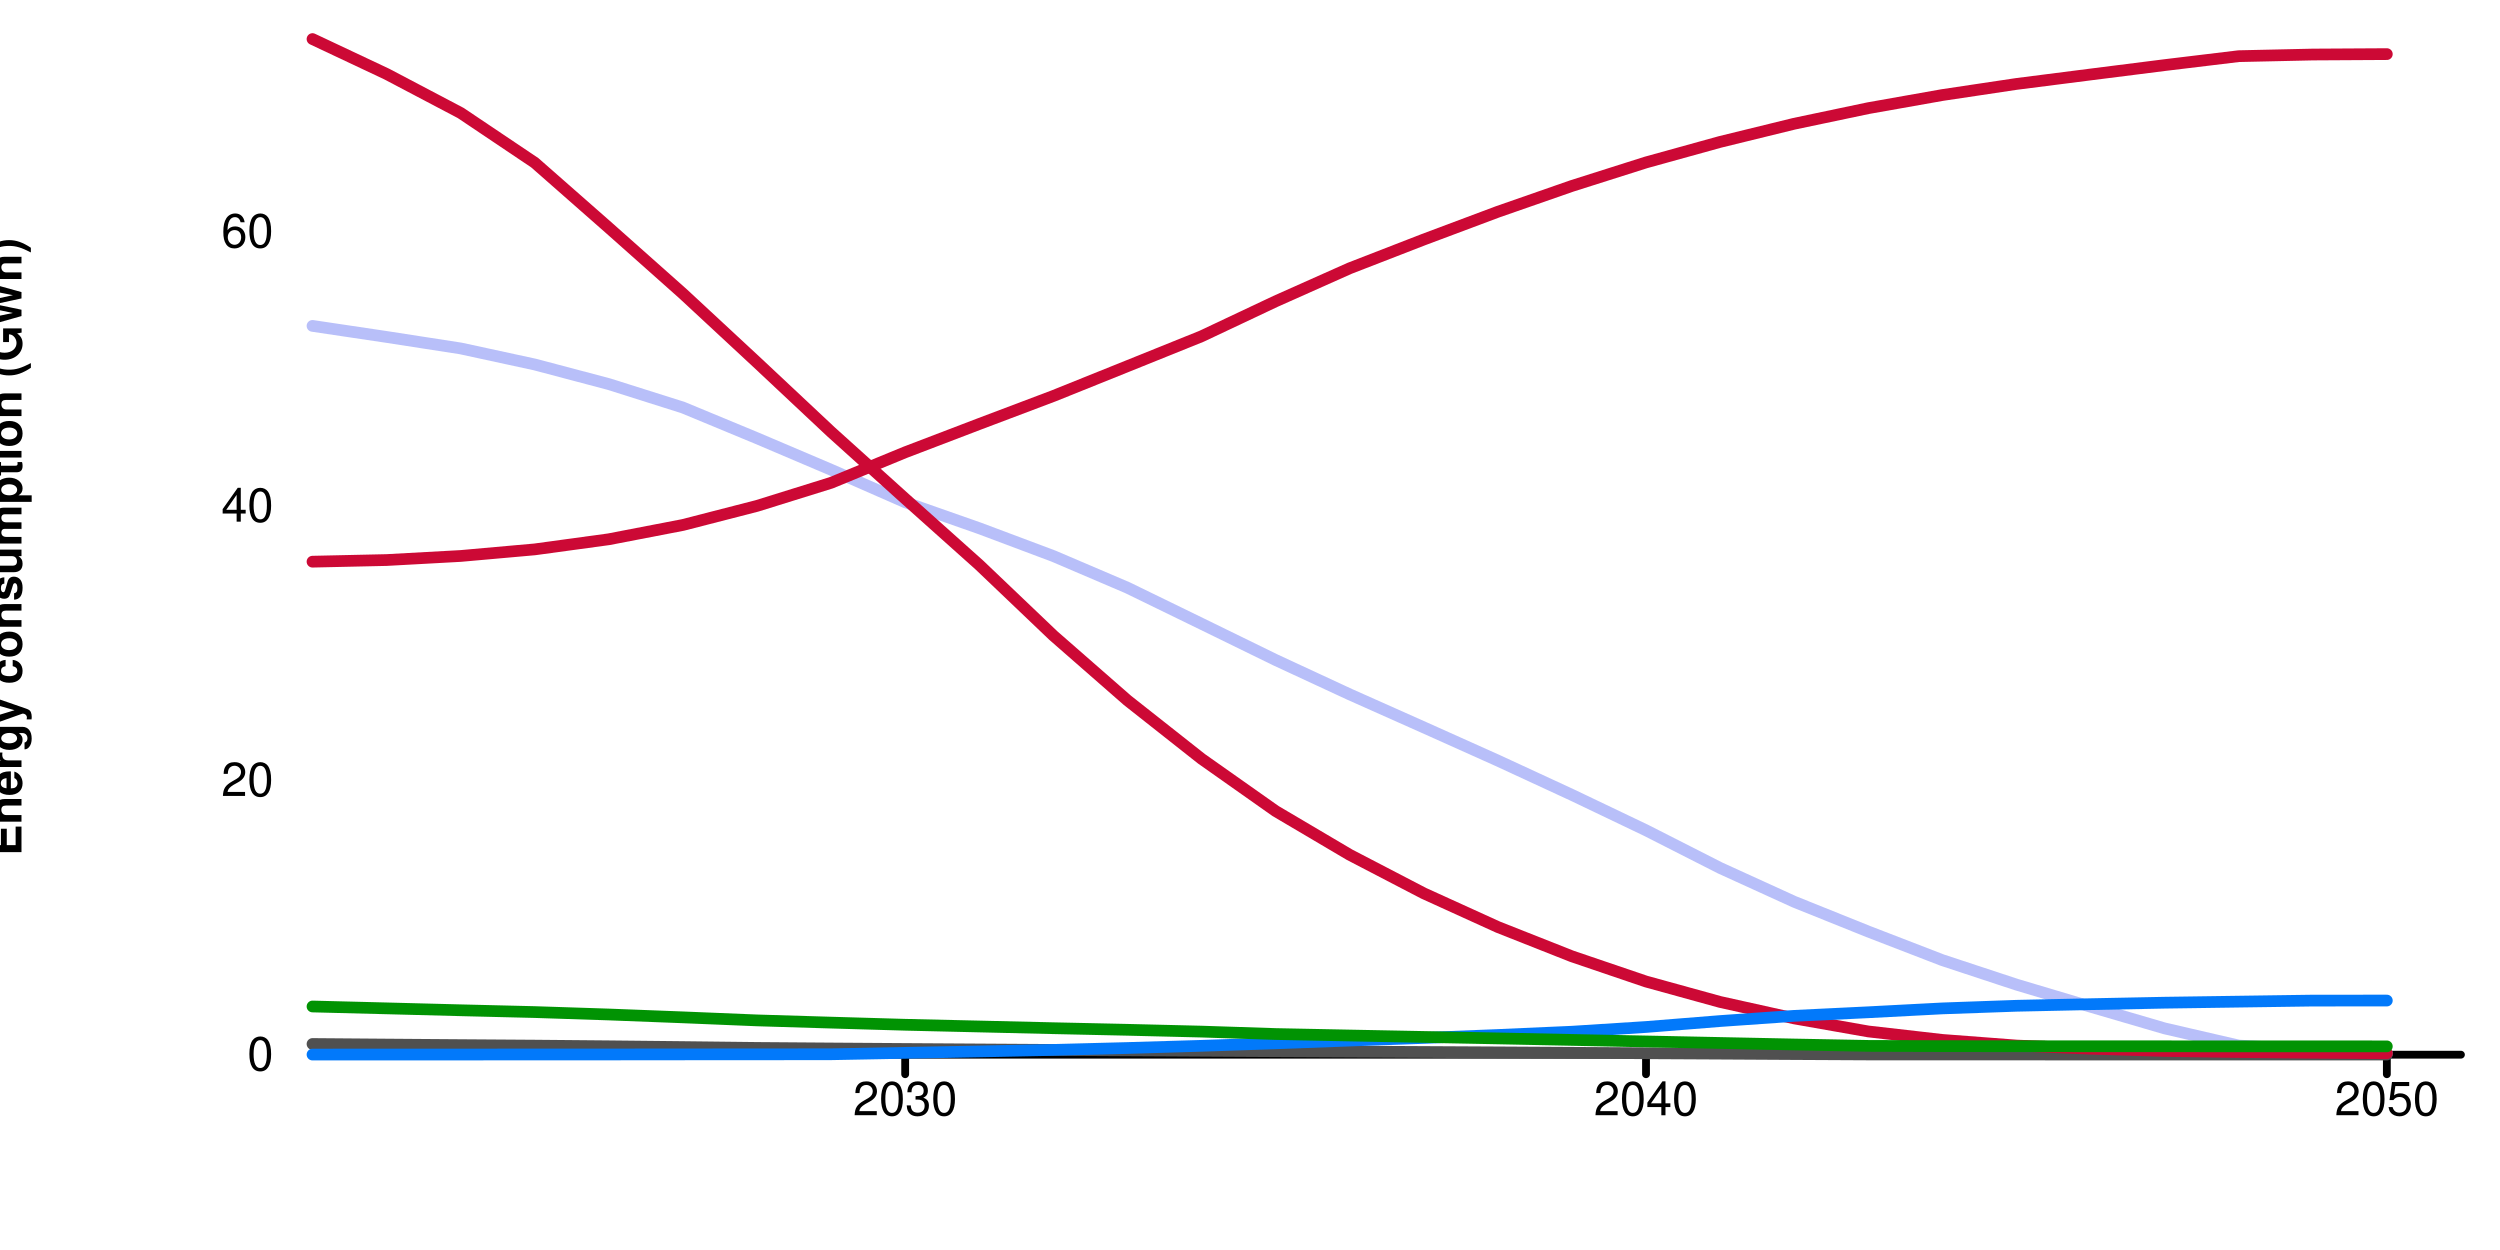
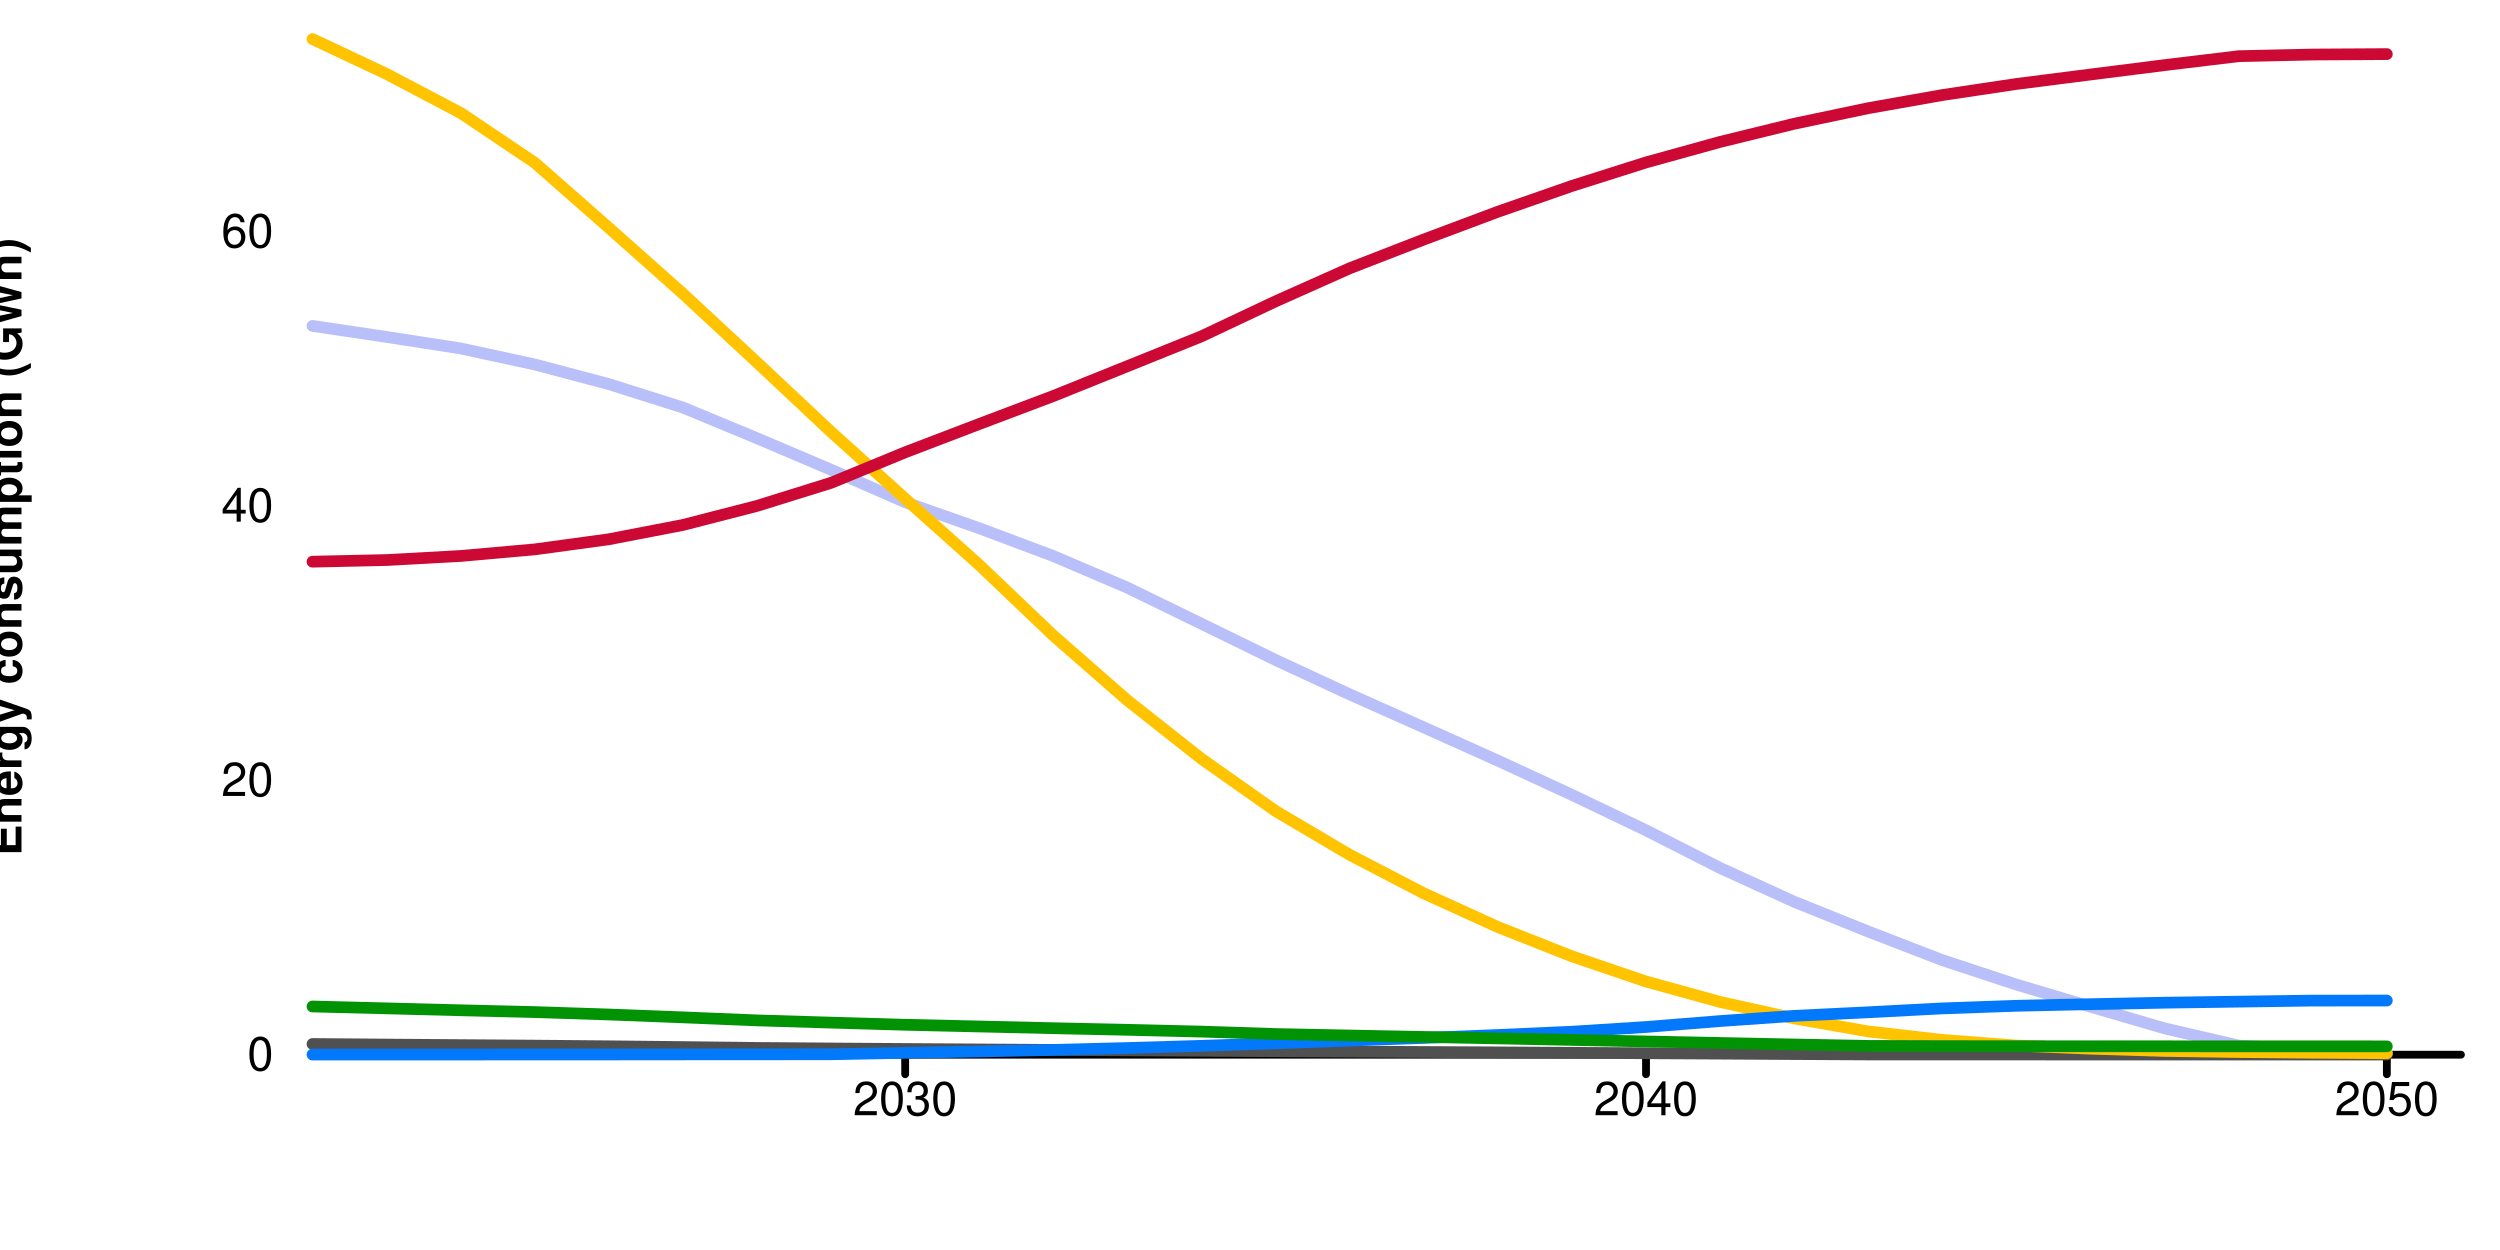
<svg xmlns="http://www.w3.org/2000/svg" width="640" height="320" viewBox="0 0 640 320" style="overflow:display" preserveAspectRatio="xMinYMin meet" overflow="visible">
  <defs>
    <style>
	.data-series path.line { fill-opacity: 0; }
	.data-series path.line.dotted { stroke-dasharray: 12 20 }
	.data-series circle { display: none; }
	.data-series:hover path.line, .data-series.on path.line { stroke-width: 5; }
	.data-series:hover circle, .data-series.on circle { display: inline; }
	.data-series circle:hover, .data-series circle.on { r: 6px!important; fill: black; }
	.grid { font-family: "Helvetica Neue",Helvetica,Arial,"Lucida Grande",sans-serif; }
	.grid line { stroke: rgb(0,0,0); stroke-width: 2; stroke-linecap: round; }
	.grid.grid-x text { text-anchor: middle; dominant-baseline: hanging; transform: translateY(10px); }
	.grid.grid-y text { text-anchor: end; dominant-baseline: middle; transform: translateX(-10px); }
	</style>
  </defs>
  <g class="grid grid-y">
    <line x1="80" y1="270" x2="630" y2="270" data-left="80" />
    <text x="80" y="270" text-anchor="end">0</text>
    <text x="80" y="199.772" text-anchor="end">20</text>
    <text x="80" y="129.544" text-anchor="end">40</text>
    <text x="80" y="59.315" text-anchor="end">60</text>
    <text style="text-anchor:middle;dominant-baseline:hanging;font-weight:bold;transform: translateY(140px) rotate(-90deg);">Energy consumption (GWh)</text>
  </g>
  <g class="grid grid-x">
    <line class="tick" x1="231.724" y1="270" x2="231.724" y2="275" />
    <text x="231.724" y="270" text-anchor="middle">2030</text>
    <line class="tick" x1="421.379" y1="270" x2="421.379" y2="275" />
    <text x="421.379" y="270" text-anchor="middle">2040</text>
    <line class="tick" x1="611.034" y1="270" x2="611.034" y2="275" />
    <text x="611.034" y="270" text-anchor="middle">2050</text>
    <text style="text-anchor:middle;dominant-baseline:hanging;font-weight:bold;transform: translateY(140px) rotate(-90deg);" />
  </g>
  <g data-scenario="natural-gas" class="data-series">
    <path d="M 80.00,83.43L 98.97,86.26L 117.93,89.20L 136.90,93.31L 155.86,98.33L 174.83,104.33L 193.79,112.19L 212.76,120.26L 231.72,128.57L 250.69,135.23L 269.66,142.35L 288.62,150.45L 307.59,159.69L 326.55,168.96L 345.52,177.76L 364.48,186.21L 383.45,194.72L 402.41,203.49L 421.38,212.56L 440.34,222.20L 459.31,230.85L 478.28,238.48L 497.24,245.80L 516.21,252.06L 535.17,257.72L 554.14,263.27L 573.10,267.66L 592.07,268.77L 611.03,269.70" id="Natural gas" class="line" stroke="#B8BFF9" stroke-width="3" stroke-linecap="round" />
    <circle cx="80.00" cy="83.43" data-y="53.13282085" data-x="2022" r="4" fill="#B8BFF9" />
    <circle cx="98.97" cy="86.26" data-y="52.32792356" data-x="2023" r="4" fill="#B8BFF9" />
    <circle cx="117.93" cy="89.20" data-y="51.48896951" data-x="2024" r="4" fill="#B8BFF9" />
    <circle cx="136.90" cy="93.31" data-y="50.31887711" data-x="2025" r="4" fill="#B8BFF9" />
    <circle cx="155.86" cy="98.33" data-y="48.88987008" data-x="2026" r="4" fill="#B8BFF9" />
    <circle cx="174.83" cy="104.33" data-y="47.18171055" data-x="2027" r="4" fill="#B8BFF9" />
    <circle cx="193.79" cy="112.19" data-y="44.94243092" data-x="2028" r="4" fill="#B8BFF9" />
    <circle cx="212.76" cy="120.26" data-y="42.64353589" data-x="2029" r="4" fill="#B8BFF9" />
    <circle cx="231.72" cy="128.57" data-y="40.27813412" data-x="2030" r="4" fill="#B8BFF9" />
    <circle cx="250.69" cy="135.23" data-y="38.38003155" data-x="2031" r="4" fill="#B8BFF9" />
    <circle cx="269.66" cy="142.35" data-y="36.35306385" data-x="2032" r="4" fill="#B8BFF9" />
    <circle cx="288.62" cy="150.45" data-y="34.04627562" data-x="2033" r="4" fill="#B8BFF9" />
    <circle cx="307.59" cy="159.69" data-y="31.41597747" data-x="2034" r="4" fill="#B8BFF9" />
    <circle cx="326.55" cy="168.96" data-y="28.77558852" data-x="2035" r="4" fill="#B8BFF9" />
    <circle cx="345.52" cy="177.76" data-y="26.26783741" data-x="2036" r="4" fill="#B8BFF9" />
    <circle cx="364.48" cy="186.21" data-y="23.86190039" data-x="2037" r="4" fill="#B8BFF9" />
    <circle cx="383.45" cy="194.72" data-y="21.43795253" data-x="2038" r="4" fill="#B8BFF9" />
    <circle cx="402.41" cy="203.49" data-y="18.94160297" data-x="2039" r="4" fill="#B8BFF9" />
    <circle cx="421.38" cy="212.56" data-y="16.35748161" data-x="2040" r="4" fill="#B8BFF9" />
    <circle cx="440.34" cy="222.20" data-y="13.61294144" data-x="2041" r="4" fill="#B8BFF9" />
    <circle cx="459.31" cy="230.85" data-y="11.14976973" data-x="2042" r="4" fill="#B8BFF9" />
    <circle cx="478.28" cy="238.48" data-y="8.977851094" data-x="2043" r="4" fill="#B8BFF9" />
    <circle cx="497.24" cy="245.80" data-y="6.891499162" data-x="2044" r="4" fill="#B8BFF9" />
    <circle cx="516.21" cy="252.06" data-y="5.108797398" data-x="2045" r="4" fill="#B8BFF9" />
    <circle cx="535.17" cy="257.72" data-y="3.495933276" data-x="2046" r="4" fill="#B8BFF9" />
    <circle cx="554.14" cy="263.27" data-y="1.916921189" data-x="2047" r="4" fill="#B8BFF9" />
    <circle cx="573.10" cy="267.66" data-y="0.665254067" data-x="2048" r="4" fill="#B8BFF9" />
    <circle cx="592.07" cy="268.77" data-y="0.349257581" data-x="2049" r="4" fill="#B8BFF9" />
    <circle cx="611.03" cy="269.70" data-y="0.08463351" data-x="2050" r="4" fill="#B8BFF9" />
  </g>
  <g data-scenario="solid-fuel" class="data-series">
    <path d="M 80.00,267.26L 98.97,267.41L 117.93,267.55L 136.90,267.68L 155.86,267.85L 174.83,268.05L 193.79,268.27L 212.76,268.41L 231.72,268.54L 250.69,268.66L 269.66,268.78L 288.62,268.89L 307.59,269.00L 326.55,269.11L 345.52,269.21L 364.48,269.31L 383.45,269.41L 402.41,269.52L 421.38,269.63L 440.34,269.73L 459.31,269.84L 478.28,269.94L 497.24,269.95L 516.21,269.95L 535.17,269.96L 554.14,269.96L 573.10,269.96L 592.07,269.97L 611.03,269.97" id="Solid fuel" class="line" stroke="#505050" stroke-width="3" stroke-linecap="round" />
    <circle cx="80.00" cy="267.26" data-y="0.778931491" data-x="2022" r="4" fill="#505050" />
    <circle cx="98.97" cy="267.41" data-y="0.738258594" data-x="2023" r="4" fill="#505050" />
    <circle cx="117.93" cy="267.55" data-y="0.696961522" data-x="2024" r="4" fill="#505050" />
    <circle cx="136.90" cy="267.68" data-y="0.660637499" data-x="2025" r="4" fill="#505050" />
    <circle cx="155.86" cy="267.85" data-y="0.61288972" data-x="2026" r="4" fill="#505050" />
    <circle cx="174.83" cy="268.05" data-y="0.555003654" data-x="2027" r="4" fill="#505050" />
    <circle cx="193.79" cy="268.27" data-y="0.492340599" data-x="2028" r="4" fill="#505050" />
    <circle cx="212.76" cy="268.41" data-y="0.453079198" data-x="2029" r="4" fill="#505050" />
    <circle cx="231.72" cy="268.54" data-y="0.41469095" data-x="2030" r="4" fill="#505050" />
    <circle cx="250.69" cy="268.66" data-y="0.380924841" data-x="2031" r="4" fill="#505050" />
    <circle cx="269.66" cy="268.78" data-y="0.347443149" data-x="2032" r="4" fill="#505050" />
    <circle cx="288.62" cy="268.89" data-y="0.315694365" data-x="2033" r="4" fill="#505050" />
    <circle cx="307.59" cy="269.00" data-y="0.28420752" data-x="2034" r="4" fill="#505050" />
    <circle cx="326.55" cy="269.11" data-y="0.254189982" data-x="2035" r="4" fill="#505050" />
    <circle cx="345.52" cy="269.21" data-y="0.225072745" data-x="2036" r="4" fill="#505050" />
    <circle cx="364.48" cy="269.31" data-y="0.195873211" data-x="2037" r="4" fill="#505050" />
    <circle cx="383.45" cy="269.41" data-y="0.166761976" data-x="2038" r="4" fill="#505050" />
    <circle cx="402.41" cy="269.52" data-y="0.13659035" data-x="2039" r="4" fill="#505050" />
    <circle cx="421.38" cy="269.63" data-y="0.106396853" data-x="2040" r="4" fill="#505050" />
    <circle cx="440.34" cy="269.73" data-y="0.076128352" data-x="2041" r="4" fill="#505050" />
    <circle cx="459.31" cy="269.84" data-y="0.045945238" data-x="2042" r="4" fill="#505050" />
    <circle cx="478.28" cy="269.94" data-y="0.017155439" data-x="2043" r="4" fill="#505050" />
    <circle cx="497.24" cy="269.95" data-y="0.014382823" data-x="2044" r="4" fill="#505050" />
    <circle cx="516.21" cy="269.95" data-y="0.013206738" data-x="2045" r="4" fill="#505050" />
    <circle cx="535.17" cy="269.96" data-y="0.012091649" data-x="2046" r="4" fill="#505050" />
    <circle cx="554.14" cy="269.96" data-y="0.010995857" data-x="2047" r="4" fill="#505050" />
    <circle cx="573.10" cy="269.96" data-y="0.010025978" data-x="2048" r="4" fill="#505050" />
    <circle cx="592.07" cy="269.97" data-y="0.009457742" data-x="2049" r="4" fill="#505050" />
    <circle cx="611.03" cy="269.97" data-y="0.008943769" data-x="2050" r="4" fill="#505050" />
  </g>
  <g data-scenario="petroleum" class="data-series">
-     <path d="M 80.00,10.00L 98.97,18.94L 117.93,28.92L 136.90,41.66L 155.86,58.32L 174.83,75.18L 193.79,92.78L 212.76,110.57L 231.72,127.66L 250.69,144.62L 269.66,162.71L 288.62,179.29L 307.59,194.26L 326.55,207.63L 345.52,218.83L 364.48,228.69L 383.45,237.32L 402.41,244.82L 421.38,251.27L 440.34,256.50L 459.31,260.71L 478.28,264.05L 497.24,266.22L 516.21,267.66L 535.17,268.46L 554.14,269.04L 573.10,269.32L 592.07,269.50L 611.03,269.63" id="Petroleum" class="line" stroke="#cc0935" stroke-width="3" stroke-linecap="round" />
-     <circle cx="80.00" cy="10.00" data-y="74.04434804" data-x="2022" r="4" fill="#cc0935" />
-     <circle cx="98.97" cy="18.94" data-y="71.49879131" data-x="2023" r="4" fill="#cc0935" />
-     <circle cx="117.93" cy="28.92" data-y="68.65574047" data-x="2024" r="4" fill="#cc0935" />
-     <circle cx="136.90" cy="41.66" data-y="65.02666729" data-x="2025" r="4" fill="#cc0935" />
-     <circle cx="155.86" cy="58.32" data-y="60.28360617" data-x="2026" r="4" fill="#cc0935" />
-     <circle cx="174.83" cy="75.18" data-y="55.48321389" data-x="2027" r="4" fill="#cc0935" />
-     <circle cx="193.79" cy="92.78" data-y="50.47066188" data-x="2028" r="4" fill="#cc0935" />
-     <circle cx="212.76" cy="110.57" data-y="45.40402314" data-x="2029" r="4" fill="#cc0935" />
-     <circle cx="231.72" cy="127.66" data-y="40.53643516" data-x="2030" r="4" fill="#cc0935" />
-     <circle cx="250.69" cy="144.62" data-y="35.70762412" data-x="2031" r="4" fill="#cc0935" />
-     <circle cx="269.66" cy="162.71" data-y="30.5554031" data-x="2032" r="4" fill="#cc0935" />
-     <circle cx="288.62" cy="179.29" data-y="25.83388586" data-x="2033" r="4" fill="#cc0935" />
-     <circle cx="307.59" cy="194.26" data-y="21.57096479" data-x="2034" r="4" fill="#cc0935" />
-     <circle cx="326.55" cy="207.63" data-y="17.76077072" data-x="2035" r="4" fill="#cc0935" />
-     <circle cx="345.52" cy="218.83" data-y="14.57126362" data-x="2036" r="4" fill="#cc0935" />
-     <circle cx="364.48" cy="228.69" data-y="11.76454965" data-x="2037" r="4" fill="#cc0935" />
-     <circle cx="383.45" cy="237.32" data-y="9.307490012" data-x="2038" r="4" fill="#cc0935" />
-     <circle cx="402.41" cy="244.82" data-y="7.171547064" data-x="2039" r="4" fill="#cc0935" />
-     <circle cx="421.38" cy="251.27" data-y="5.335305757" data-x="2040" r="4" fill="#cc0935" />
-     <circle cx="440.34" cy="256.50" data-y="3.845453143" data-x="2041" r="4" fill="#cc0935" />
-     <circle cx="459.31" cy="260.71" data-y="2.644708118" data-x="2042" r="4" fill="#cc0935" />
-     <circle cx="478.28" cy="264.05" data-y="1.694406957" data-x="2043" r="4" fill="#cc0935" />
-     <circle cx="497.24" cy="266.22" data-y="1.076805078" data-x="2044" r="4" fill="#cc0935" />
-     <circle cx="516.21" cy="267.66" data-y="0.667724326" data-x="2045" r="4" fill="#cc0935" />
-     <circle cx="535.17" cy="268.46" data-y="0.438689889" data-x="2046" r="4" fill="#cc0935" />
-     <circle cx="554.14" cy="269.04" data-y="0.272405402" data-x="2047" r="4" fill="#cc0935" />
-     <circle cx="573.10" cy="269.32" data-y="0.195002807" data-x="2048" r="4" fill="#cc0935" />
-     <circle cx="592.07" cy="269.50" data-y="0.142304059" data-x="2049" r="4" fill="#cc0935" />
-     <circle cx="611.03" cy="269.63" data-y="0.106090039" data-x="2050" r="4" fill="#cc0935" />
+     <path d="M 80.00,10.00L 98.97,18.94L 117.93,28.92L 136.90,41.66L 155.86,58.32L 174.83,75.18L 193.79,92.78L 212.76,110.57L 231.72,127.66L 250.69,144.62L 269.66,162.71L 288.62,179.29L 307.59,194.26L 326.55,207.63L 345.52,218.83L 364.48,228.69L 383.45,237.32L 402.41,244.82L 421.38,251.27L 440.34,256.50L 459.31,260.71L 478.28,264.05L 497.24,266.22L 516.21,267.66L 535.17,268.46L 554.14,269.04L 573.10,269.32L 592.07,269.50L 611.03,269.63" id="Petroleum" class="line" stroke="#FFC300" stroke-width="3" stroke-linecap="round" />
+     <circle cx="80.00" cy="10.00" data-y="74.04434804" data-x="2022" r="4" fill="#FFC300" />
+     <circle cx="98.97" cy="18.94" data-y="71.49879131" data-x="2023" r="4" fill="#FFC300" />
+     <circle cx="117.93" cy="28.92" data-y="68.65574047" data-x="2024" r="4" fill="#FFC300" />
+     <circle cx="136.90" cy="41.66" data-y="65.02666729" data-x="2025" r="4" fill="#FFC300" />
+     <circle cx="155.86" cy="58.32" data-y="60.28360617" data-x="2026" r="4" fill="#FFC300" />
+     <circle cx="174.83" cy="75.18" data-y="55.48321389" data-x="2027" r="4" fill="#FFC300" />
+     <circle cx="193.79" cy="92.78" data-y="50.47066188" data-x="2028" r="4" fill="#FFC300" />
+     <circle cx="212.76" cy="110.57" data-y="45.40402314" data-x="2029" r="4" fill="#FFC300" />
+     <circle cx="231.72" cy="127.66" data-y="40.53643516" data-x="2030" r="4" fill="#FFC300" />
+     <circle cx="250.69" cy="144.62" data-y="35.70762412" data-x="2031" r="4" fill="#FFC300" />
+     <circle cx="269.66" cy="162.71" data-y="30.5554031" data-x="2032" r="4" fill="#FFC300" />
+     <circle cx="288.62" cy="179.29" data-y="25.83388586" data-x="2033" r="4" fill="#FFC300" />
+     <circle cx="307.59" cy="194.26" data-y="21.57096479" data-x="2034" r="4" fill="#FFC300" />
+     <circle cx="326.55" cy="207.63" data-y="17.76077072" data-x="2035" r="4" fill="#FFC300" />
+     <circle cx="345.52" cy="218.83" data-y="14.57126362" data-x="2036" r="4" fill="#FFC300" />
+     <circle cx="364.48" cy="228.69" data-y="11.76454965" data-x="2037" r="4" fill="#FFC300" />
+     <circle cx="383.45" cy="237.32" data-y="9.307490012" data-x="2038" r="4" fill="#FFC300" />
+     <circle cx="402.41" cy="244.82" data-y="7.171547064" data-x="2039" r="4" fill="#FFC300" />
+     <circle cx="421.38" cy="251.27" data-y="5.335305757" data-x="2040" r="4" fill="#FFC300" />
+     <circle cx="440.34" cy="256.50" data-y="3.845453143" data-x="2041" r="4" fill="#FFC300" />
+     <circle cx="459.31" cy="260.71" data-y="2.644708118" data-x="2042" r="4" fill="#FFC300" />
+     <circle cx="478.28" cy="264.05" data-y="1.694406957" data-x="2043" r="4" fill="#FFC300" />
+     <circle cx="497.24" cy="266.22" data-y="1.076805078" data-x="2044" r="4" fill="#FFC300" />
+     <circle cx="516.21" cy="267.66" data-y="0.667724326" data-x="2045" r="4" fill="#FFC300" />
+     <circle cx="535.17" cy="268.46" data-y="0.438689889" data-x="2046" r="4" fill="#FFC300" />
+     <circle cx="554.14" cy="269.04" data-y="0.272405402" data-x="2047" r="4" fill="#FFC300" />
+     <circle cx="573.10" cy="269.32" data-y="0.195002807" data-x="2048" r="4" fill="#FFC300" />
+     <circle cx="592.07" cy="269.50" data-y="0.142304059" data-x="2049" r="4" fill="#FFC300" />
+     <circle cx="611.03" cy="269.63" data-y="0.106090039" data-x="2050" r="4" fill="#FFC300" />
  </g>
  <g data-scenario="hydrogen" class="data-series">
    <path d="M 80.00,269.97L 98.97,269.96L 117.93,269.96L 136.90,269.94L 155.86,269.94L 174.83,269.92L 193.79,269.91L 212.76,269.89L 231.72,269.53L 250.69,269.17L 269.66,268.78L 288.62,268.29L 307.59,267.73L 326.55,267.09L 345.52,266.38L 364.48,265.71L 383.45,264.96L 402.41,264.12L 421.38,262.91L 440.34,261.39L 459.31,260.06L 478.28,259.14L 497.24,258.15L 516.21,257.48L 535.17,257.07L 554.14,256.69L 573.10,256.42L 592.07,256.15L 611.03,256.14" id="Hydrogen" class="line" stroke="#0279FA" stroke-width="3" stroke-linecap="round" />
    <circle cx="80.00" cy="269.97" data-y="0.008665637" data-x="2022" r="4" fill="#0279FA" />
    <circle cx="98.97" cy="269.96" data-y="0.010189035" data-x="2023" r="4" fill="#0279FA" />
    <circle cx="117.93" cy="269.96" data-y="0.012560961" data-x="2024" r="4" fill="#0279FA" />
    <circle cx="136.90" cy="269.94" data-y="0.015949707" data-x="2025" r="4" fill="#0279FA" />
    <circle cx="155.86" cy="269.94" data-y="0.018421935" data-x="2026" r="4" fill="#0279FA" />
    <circle cx="174.83" cy="269.92" data-y="0.021838353" data-x="2027" r="4" fill="#0279FA" />
    <circle cx="193.79" cy="269.91" data-y="0.026750654" data-x="2028" r="4" fill="#0279FA" />
    <circle cx="212.76" cy="269.89" data-y="0.031719783" data-x="2029" r="4" fill="#0279FA" />
    <circle cx="231.72" cy="269.53" data-y="0.133325141" data-x="2030" r="4" fill="#0279FA" />
    <circle cx="250.69" cy="269.17" data-y="0.237549969" data-x="2031" r="4" fill="#0279FA" />
    <circle cx="269.66" cy="268.78" data-y="0.346393774" data-x="2032" r="4" fill="#0279FA" />
    <circle cx="288.62" cy="268.29" data-y="0.486893161" data-x="2033" r="4" fill="#0279FA" />
    <circle cx="307.59" cy="267.73" data-y="0.645409579" data-x="2034" r="4" fill="#0279FA" />
    <circle cx="326.55" cy="267.09" data-y="0.829372969" data-x="2035" r="4" fill="#0279FA" />
    <circle cx="345.52" cy="266.38" data-y="1.032309103" data-x="2036" r="4" fill="#0279FA" />
    <circle cx="364.48" cy="265.71" data-y="1.222628164" data-x="2037" r="4" fill="#0279FA" />
    <circle cx="383.45" cy="264.96" data-y="1.435789166" data-x="2038" r="4" fill="#0279FA" />
    <circle cx="402.41" cy="264.12" data-y="1.674208179" data-x="2039" r="4" fill="#0279FA" />
    <circle cx="421.38" cy="262.91" data-y="2.018657855" data-x="2040" r="4" fill="#0279FA" />
    <circle cx="440.34" cy="261.39" data-y="2.452796546" data-x="2041" r="4" fill="#0279FA" />
    <circle cx="459.31" cy="260.06" data-y="2.829535777" data-x="2042" r="4" fill="#0279FA" />
    <circle cx="478.28" cy="259.14" data-y="3.094175924" data-x="2043" r="4" fill="#0279FA" />
    <circle cx="497.24" cy="258.15" data-y="3.373691139" data-x="2044" r="4" fill="#0279FA" />
    <circle cx="516.21" cy="257.48" data-y="3.565550821" data-x="2045" r="4" fill="#0279FA" />
    <circle cx="535.17" cy="257.07" data-y="3.681565293" data-x="2046" r="4" fill="#0279FA" />
    <circle cx="554.14" cy="256.69" data-y="3.791104956" data-x="2047" r="4" fill="#0279FA" />
    <circle cx="573.10" cy="256.42" data-y="3.867442911" data-x="2048" r="4" fill="#0279FA" />
    <circle cx="592.07" cy="256.15" data-y="3.944362693" data-x="2049" r="4" fill="#0279FA" />
    <circle cx="611.03" cy="256.14" data-y="3.947998708" data-x="2050" r="4" fill="#0279FA" />
  </g>
  <g data-scenario="bioenergy" class="data-series">
    <path d="M 80.00,257.66L 98.97,258.14L 117.93,258.63L 136.90,259.09L 155.86,259.71L 174.83,260.44L 193.79,261.22L 212.76,261.79L 231.72,262.34L 250.69,262.78L 269.66,263.22L 288.62,263.63L 307.59,264.09L 326.55,264.71L 345.52,265.09L 364.48,265.46L 383.45,265.83L 402.41,266.22L 421.38,266.61L 440.34,267.00L 459.31,267.39L 478.28,267.75L 497.24,267.81L 516.21,267.83L 535.17,267.84L 554.14,267.85L 573.10,267.86L 592.07,267.86L 611.03,267.87" id="Bioenergy" class="line" stroke="#019303" stroke-width="3" stroke-linecap="round" />
    <circle cx="80.00" cy="257.66" data-y="3.512886537" data-x="2022" r="4" fill="#019303" />
    <circle cx="98.97" cy="258.14" data-y="3.377818664" data-x="2023" r="4" fill="#019303" />
    <circle cx="117.93" cy="258.63" data-y="3.238947247" data-x="2024" r="4" fill="#019303" />
    <circle cx="136.90" cy="259.09" data-y="3.107587944" data-x="2025" r="4" fill="#019303" />
    <circle cx="155.86" cy="259.71" data-y="2.929259011" data-x="2026" r="4" fill="#019303" />
    <circle cx="174.83" cy="260.44" data-y="2.72324741" data-x="2027" r="4" fill="#019303" />
    <circle cx="193.79" cy="261.22" data-y="2.501197541" data-x="2028" r="4" fill="#019303" />
    <circle cx="212.76" cy="261.79" data-y="2.33927524" data-x="2029" r="4" fill="#019303" />
    <circle cx="231.72" cy="262.34" data-y="2.180307073" data-x="2030" r="4" fill="#019303" />
    <circle cx="250.69" cy="262.78" data-y="2.055237162" data-x="2031" r="4" fill="#019303" />
    <circle cx="269.66" cy="263.22" data-y="1.931170595" data-x="2032" r="4" fill="#019303" />
    <circle cx="288.62" cy="263.63" data-y="1.813811937" data-x="2033" r="4" fill="#019303" />
    <circle cx="307.59" cy="264.09" data-y="1.682571241" data-x="2034" r="4" fill="#019303" />
    <circle cx="326.55" cy="264.71" data-y="1.50542601" data-x="2035" r="4" fill="#019303" />
    <circle cx="345.52" cy="265.09" data-y="1.399214365" data-x="2036" r="4" fill="#019303" />
    <circle cx="364.48" cy="265.46" data-y="1.292510304" data-x="2037" r="4" fill="#019303" />
    <circle cx="383.45" cy="265.83" data-y="1.18625795" data-x="2038" r="4" fill="#019303" />
    <circle cx="402.41" cy="266.22" data-y="1.07555904" data-x="2039" r="4" fill="#019303" />
    <circle cx="421.38" cy="266.61" data-y="0.96520387" data-x="2040" r="4" fill="#019303" />
    <circle cx="440.34" cy="267.00" data-y="0.854827005" data-x="2041" r="4" fill="#019303" />
    <circle cx="459.31" cy="267.39" data-y="0.744434673" data-x="2042" r="4" fill="#019303" />
    <circle cx="478.28" cy="267.75" data-y="0.639614362" data-x="2043" r="4" fill="#019303" />
    <circle cx="497.24" cy="267.81" data-y="0.624410981" data-x="2044" r="4" fill="#019303" />
    <circle cx="516.21" cy="267.83" data-y="0.617114152" data-x="2045" r="4" fill="#019303" />
    <circle cx="535.17" cy="267.84" data-y="0.614578287" data-x="2046" r="4" fill="#019303" />
    <circle cx="554.14" cy="267.85" data-y="0.612069408" data-x="2047" r="4" fill="#019303" />
    <circle cx="573.10" cy="267.86" data-y="0.610021021" data-x="2048" r="4" fill="#019303" />
    <circle cx="592.07" cy="267.86" data-y="0.608027412" data-x="2049" r="4" fill="#019303" />
    <circle cx="611.03" cy="267.87" data-y="0.606035703" data-x="2050" r="4" fill="#019303" />
  </g>
  <g data-scenario="electricity" class="data-series">
    <path d="M 80.00,143.79L 98.97,143.37L 117.93,142.33L 136.90,140.64L 155.86,138.05L 174.83,134.39L 193.79,129.51L 212.76,123.60L 231.72,115.79L 250.69,108.54L 269.66,101.37L 288.62,93.74L 307.59,86.09L 326.55,77.14L 345.52,68.68L 364.48,61.32L 383.45,54.21L 402.41,47.60L 421.38,41.58L 440.34,36.33L 459.31,31.68L 478.28,27.69L 497.24,24.33L 516.21,21.49L 535.17,19.07L 554.14,16.67L 573.10,14.38L 592.07,13.96L 611.03,13.85" id="Electricity" class="line" stroke="#cc0935" stroke-width="3" stroke-linecap="round" />
    <circle cx="80.00" cy="143.79" data-y="35.94381194" data-x="2022" r="4" fill="#cc0935" />
    <circle cx="98.97" cy="143.37" data-y="36.06186494" data-x="2023" r="4" fill="#cc0935" />
    <circle cx="117.93" cy="142.33" data-y="36.35850758" data-x="2024" r="4" fill="#cc0935" />
    <circle cx="136.90" cy="140.64" data-y="36.83997375" data-x="2025" r="4" fill="#cc0935" />
    <circle cx="155.86" cy="138.05" data-y="37.57741574" data-x="2026" r="4" fill="#cc0935" />
    <circle cx="174.83" cy="134.39" data-y="38.61975801" data-x="2027" r="4" fill="#cc0935" />
    <circle cx="193.79" cy="129.51" data-y="40.00863838" data-x="2028" r="4" fill="#cc0935" />
    <circle cx="212.76" cy="123.60" data-y="41.6935327" data-x="2029" r="4" fill="#cc0935" />
    <circle cx="231.72" cy="115.79" data-y="43.91554218" data-x="2030" r="4" fill="#cc0935" />
    <circle cx="250.69" cy="108.54" data-y="45.98192321" data-x="2031" r="4" fill="#cc0935" />
    <circle cx="269.66" cy="101.37" data-y="48.02241182" data-x="2032" r="4" fill="#cc0935" />
    <circle cx="288.62" cy="93.74" data-y="50.19708776" data-x="2033" r="4" fill="#cc0935" />
    <circle cx="307.59" cy="86.09" data-y="52.37522558" data-x="2034" r="4" fill="#cc0935" />
    <circle cx="326.55" cy="77.14" data-y="54.92243512" data-x="2035" r="4" fill="#cc0935" />
    <circle cx="345.52" cy="68.68" data-y="57.33254914" data-x="2036" r="4" fill="#cc0935" />
    <circle cx="364.48" cy="61.32" data-y="59.43050057" data-x="2037" r="4" fill="#cc0935" />
    <circle cx="383.45" cy="54.21" data-y="61.45301793" data-x="2038" r="4" fill="#cc0935" />
    <circle cx="402.41" cy="47.60" data-y="63.33642689" data-x="2039" r="4" fill="#cc0935" />
    <circle cx="421.38" cy="41.58" data-y="65.05045544" data-x="2040" r="4" fill="#cc0935" />
    <circle cx="440.34" cy="36.33" data-y="66.54649409" data-x="2041" r="4" fill="#cc0935" />
    <circle cx="459.31" cy="31.68" data-y="67.87146549" data-x="2042" r="4" fill="#cc0935" />
    <circle cx="478.28" cy="27.69" data-y="69.00722751" data-x="2043" r="4" fill="#cc0935" />
    <circle cx="497.24" cy="24.33" data-y="69.96278886" data-x="2044" r="4" fill="#cc0935" />
    <circle cx="516.21" cy="21.49" data-y="70.77192916" data-x="2045" r="4" fill="#cc0935" />
    <circle cx="535.17" cy="19.07" data-y="71.46123151" data-x="2046" r="4" fill="#cc0935" />
    <circle cx="554.14" cy="16.67" data-y="72.14521235" data-x="2047" r="4" fill="#cc0935" />
    <circle cx="573.10" cy="14.38" data-y="72.79739976" data-x="2048" r="4" fill="#cc0935" />
    <circle cx="592.07" cy="13.96" data-y="72.91740309" data-x="2049" r="4" fill="#cc0935" />
    <circle cx="611.03" cy="13.85" data-y="72.94932022" data-x="2050" r="4" fill="#cc0935" />
  </g>
</svg>
